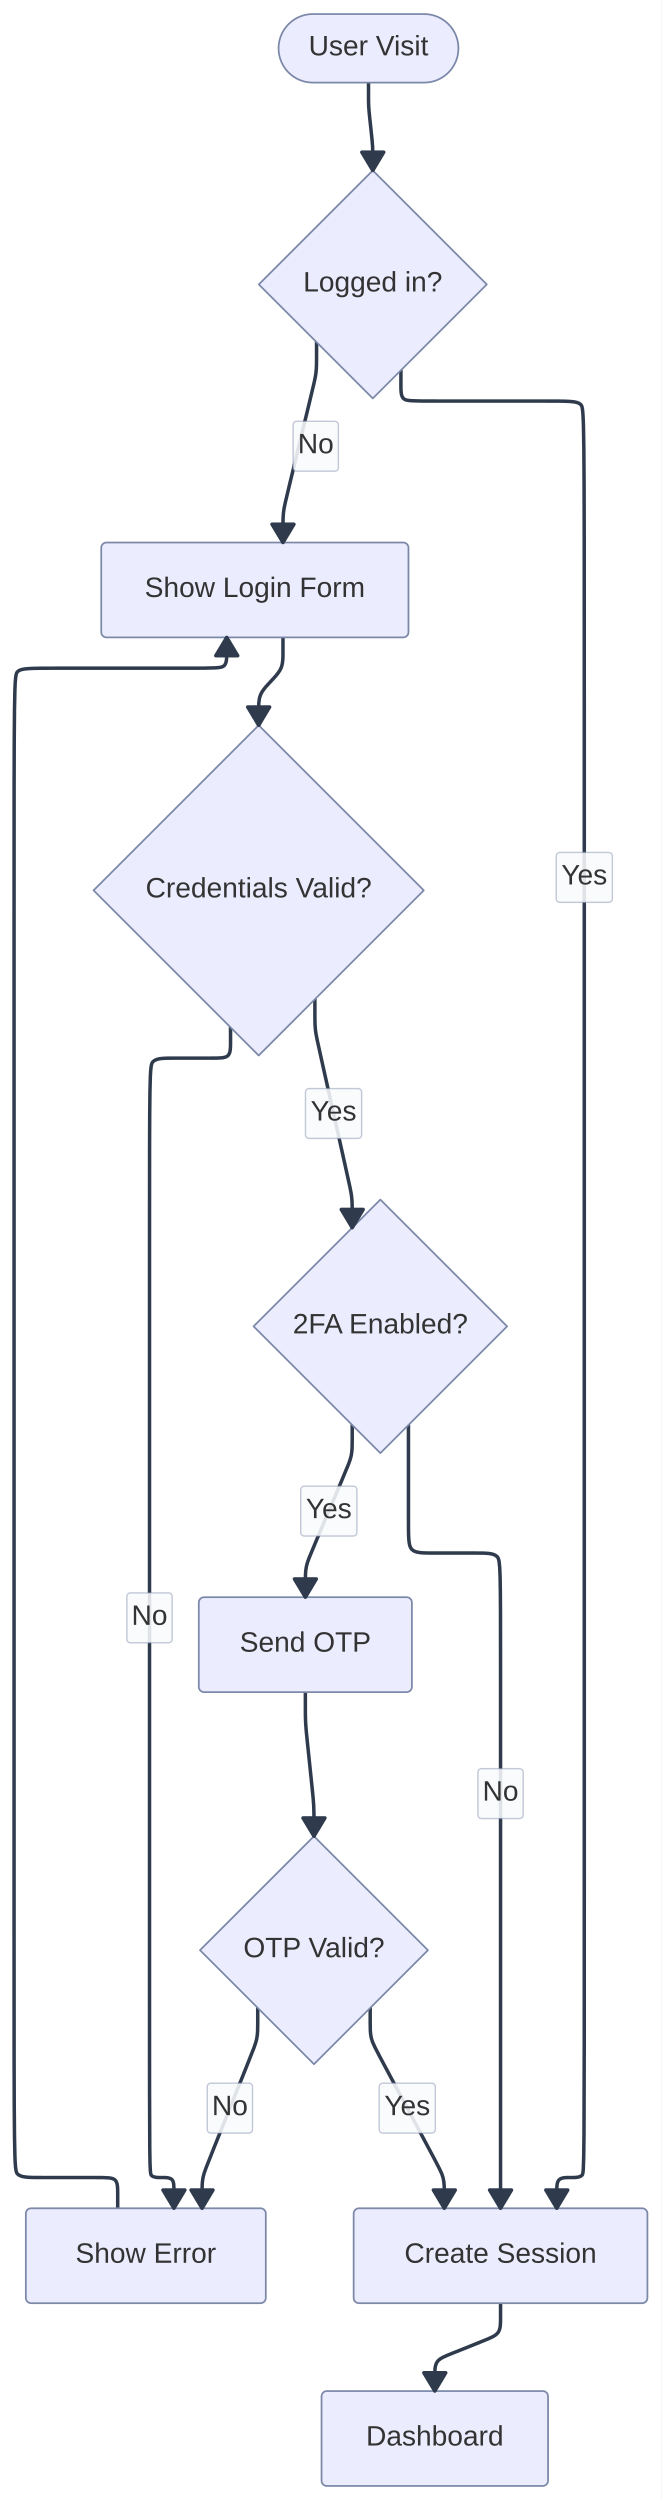
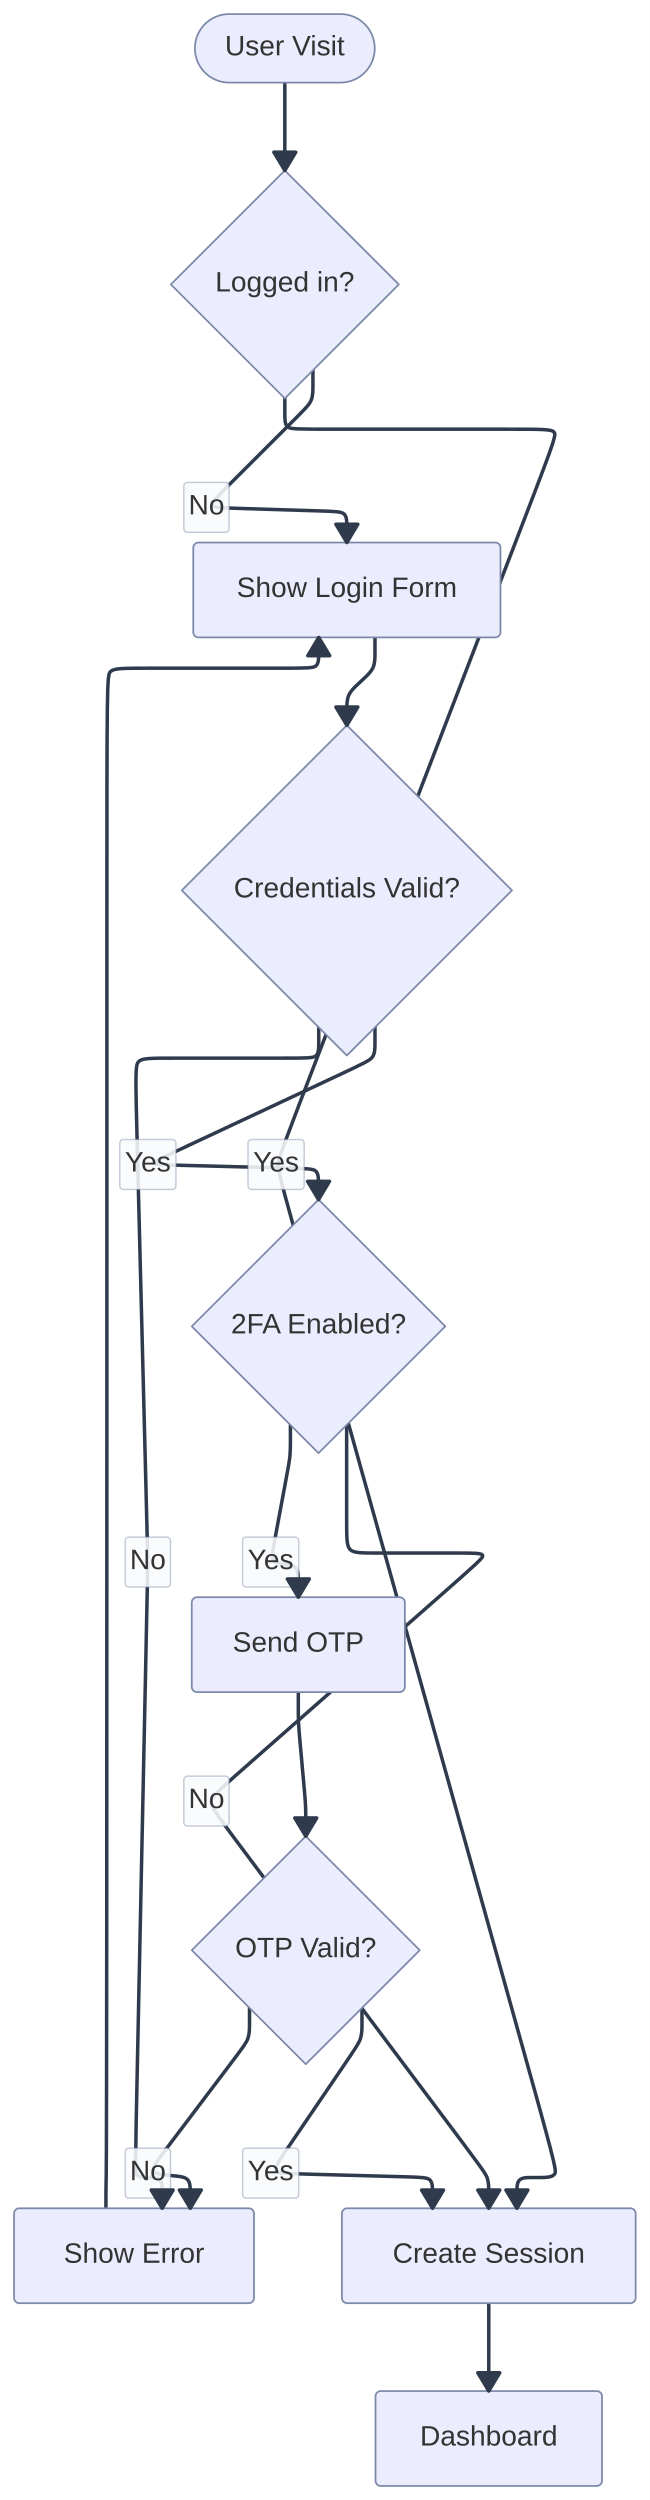
- <svg xmlns="http://www.w3.org/2000/svg" width="376.42" height="1422.616" viewBox="0 0 376.42 1422.616">
-   <rect x="0" y="0" width="376.42" height="1422.616" fill="#FFFFFF" />
+ <svg xmlns="http://www.w3.org/2000/svg" width="369.722" height="1422.616" viewBox="0 0 369.722 1422.616">
+   <rect x="0" y="0" width="369.722" height="1422.616" fill="#FFFFFF" />
  <defs>
    <marker id="arrow-0" viewBox="0 0 10 10" refX="5" refY="5" markerUnits="userSpaceOnUse" markerWidth="8" markerHeight="8" orient="auto">
      <path d="M 0 0 L 10 5 L 0 10 z" fill="#2F3B4D" stroke="#2F3B4D" stroke-width="1" stroke-dasharray="1,0" />
    </marker>
    <marker id="arrow-start-0" viewBox="0 0 10 10" refX="4.5" refY="5" markerUnits="userSpaceOnUse" markerWidth="8" markerHeight="8" orient="auto">
      <path d="M 0 5 L 10 10 L 10 0 z" fill="#2F3B4D" stroke="#2F3B4D" stroke-width="1" stroke-dasharray="1,0" />
    </marker>
  </defs>
-   <path d="M 209.697,47.000L 209.697,48.138C209.697,49.275,209.697,51.550,209.697,53.825C209.697,56.100,209.697,58.375,209.818,60.644C209.939,62.912,210.182,65.174,210.467,67.826C210.752,70.479,211.079,73.521,211.363,76.174C211.648,78.826,211.891,81.088,212.012,83.356C212.134,85.625,212.134,87.900,212.134,90.175C212.134,92.450,212.134,94.725,212.134,95.862L 212.134,97.000" fill="none" stroke="#2F3B4D" stroke-width="2" stroke-linecap="round" stroke-linejoin="round" />
-   <path d="M 180.134,194.723L 180.134,196.182C180.134,197.640,180.134,200.557,180.134,203.473C180.134,206.390,180.134,209.307,179.791,212.182C179.448,215.058,178.762,217.893,175.921,229.642C173.079,241.391,168.081,262.055,165.239,273.804C162.397,285.553,161.712,288.388,161.369,291.264C161.026,294.140,161.026,297.057,161.026,299.973C161.026,302.890,161.026,305.807,161.026,307.265L 161.026,308.723" fill="none" stroke="#2F3B4D" stroke-width="2" stroke-linecap="round" stroke-linejoin="round" />
-   <rect x="166.80" y="239.73" width="25.77" height="28.40" rx="2" ry="2" fill="rgba(248,250,252, 0.92)" fill-opacity="0.95" stroke="#7B88A8" stroke-opacity="0.45" stroke-width="0.8" />
-   <text x="179.69" y="257.93" text-anchor="middle" font-family="'trebuchet ms', verdana, arial, sans-serif" font-size="16" fill="#333333">
-     <tspan x="179.69" dy="0.00">No</tspan>
+   <path d="M 162.074,47.000 L 162.074,97.000" fill="none" stroke="#2F3B4D" stroke-width="2" stroke-linecap="round" stroke-linejoin="round" />
+   <path d="M 178.074,210.723L 178.074,212.182C178.074,213.640,178.074,216.557,178.074,219.473C178.074,222.390,178.074,225.307,177.042,227.795C176.010,230.284,173.946,232.345,165.265,241.015C156.584,249.685,141.286,264.964,132.222,274.017C123.158,283.070,120.327,285.897,120.911,287.372C121.495,288.848,125.493,288.973,137.349,289.345C149.205,289.716,168.919,290.333,180.234,290.687C191.548,291.041,194.464,291.132,195.921,292.636C197.379,294.140,197.379,297.057,197.379,299.973C197.379,302.890,197.379,305.807,197.379,307.265L 197.379,308.723" fill="none" stroke="#2F3B4D" stroke-width="2" stroke-linecap="round" stroke-linejoin="round" />
+   <rect x="104.61" y="274.52" width="25.77" height="28.40" rx="2" ry="2" fill="rgba(248,250,252, 0.92)" fill-opacity="0.95" stroke="#7B88A8" stroke-opacity="0.45" stroke-width="0.8" />
+   <text x="117.50" y="292.72" text-anchor="middle" font-family="'trebuchet ms', verdana, arial, sans-serif" font-size="16" fill="#333333">
+     <tspan x="117.50" dy="0.00">No</tspan>
  </text>
-   <path d="M 161.026,362.723L 161.026,364.182C161.026,365.640,161.026,368.557,161.026,371.473C161.026,374.390,161.026,377.307,160.037,379.837C159.048,382.367,157.070,384.511,155.753,385.939C154.435,387.367,153.778,388.080,152.460,389.508C151.142,390.936,149.165,393.080,148.176,395.610C147.187,398.140,147.187,401.057,147.187,403.973C147.187,406.890,147.187,409.807,147.187,411.265L 147.187,412.723" fill="none" stroke="#2F3B4D" stroke-width="2" stroke-linecap="round" stroke-linejoin="round" />
-   <path d="M 131.187,584.625L 131.187,586.083C131.187,587.542,131.187,590.458,131.187,593.375C131.187,596.292,131.187,599.208,129.728,600.667C128.270,602.125,125.353,602.125,119.669,602.125C113.985,602.125,105.533,602.125,99.306,602.125C93.080,602.125,89.080,602.125,87.080,604.125C85.080,606.125,85.080,610.125,85.080,715.133C85.080,820.140,85.080,1026.155,85.080,1130.320C85.080,1234.485,85.080,1236.801,86.238,1237.958C87.396,1239.116,89.712,1239.116,90.869,1239.116C92.027,1239.116,92.027,1239.116,93.185,1239.116C94.343,1239.116,96.658,1239.116,97.816,1240.274C98.974,1241.432,98.974,1243.747,98.974,1246.664C98.974,1249.581,98.974,1253.099,98.974,1254.857L 98.974,1256.616" fill="none" stroke="#2F3B4D" stroke-width="2" stroke-linecap="round" stroke-linejoin="round" />
-   <rect x="72.20" y="906.42" width="25.77" height="28.40" rx="2" ry="2" fill="rgba(248,250,252, 0.92)" fill-opacity="0.95" stroke="#7B88A8" stroke-opacity="0.45" stroke-width="0.8" />
-   <text x="85.08" y="924.62" text-anchor="middle" font-family="'trebuchet ms', verdana, arial, sans-serif" font-size="16" fill="#333333">
-     <tspan x="85.08" dy="0.00">No</tspan>
+   <path d="M 213.379,362.723L 213.379,364.182C213.379,365.640,213.379,368.557,213.379,371.473C213.379,374.390,213.379,377.307,212.315,379.762C211.251,382.218,209.123,384.213,207.521,385.715C205.918,387.218,204.840,388.228,203.237,389.731C201.635,391.234,199.507,393.228,198.443,395.684C197.379,398.140,197.379,401.057,197.379,403.973C197.379,406.890,197.379,409.807,197.379,411.265L 197.379,412.723" fill="none" stroke="#2F3B4D" stroke-width="2" stroke-linecap="round" stroke-linejoin="round" />
+   <path d="M 181.379,584.625L 181.379,586.083C181.379,587.542,181.379,590.458,181.379,593.375C181.379,596.292,181.379,599.208,179.921,600.667C178.462,602.125,175.546,602.125,160.120,602.125C144.695,602.125,116.761,602.125,100.794,602.125C84.827,602.125,80.827,602.125,78.878,604.124C76.929,606.124,77.031,610.122,78.199,655.918C79.366,701.713,81.599,789.305,82.767,835.100C83.934,880.896,84.036,884.894,84.045,888.893C84.055,892.892,83.971,896.891,82.779,953.975C81.588,1011.058,79.288,1121.226,78.111,1177.597C76.935,1233.968,76.881,1236.542,78.141,1237.829C79.402,1239.116,81.977,1239.116,83.264,1239.116C84.551,1239.116,84.551,1239.116,85.839,1239.116C87.126,1239.116,89.701,1239.116,90.988,1240.404C92.275,1241.691,92.275,1244.266,92.275,1247.182C92.275,1250.099,92.275,1253.358,92.275,1254.987L 92.275,1256.616" fill="none" stroke="#2F3B4D" stroke-width="2" stroke-linecap="round" stroke-linejoin="round" />
+   <rect x="71.25" y="874.69" width="25.77" height="28.40" rx="2" ry="2" fill="rgba(248,250,252, 0.92)" fill-opacity="0.95" stroke="#7B88A8" stroke-opacity="0.45" stroke-width="0.8" />
+   <text x="84.14" y="892.89" text-anchor="middle" font-family="'trebuchet ms', verdana, arial, sans-serif" font-size="16" fill="#333333">
+     <tspan x="84.14" dy="0.00">No</tspan>
  </text>
-   <path d="M 66.974,1256.616L 66.974,1255.158C66.974,1253.700,66.974,1250.783,66.974,1247.866C66.974,1244.950,66.974,1242.033,65.516,1240.575C64.057,1239.116,61.141,1239.116,53.312,1239.116C45.483,1239.116,32.741,1239.116,24.371,1239.116C16.000,1239.116,12.000,1239.116,10.000,1237.116C8.000,1235.116,8.000,1231.116,8.000,1089.967C8.000,948.819,8.000,670.521,8.000,529.372C8.000,388.223,8.000,384.223,10.000,382.223C12.000,380.223,16.000,380.223,34.713,380.223C53.425,380.223,86.851,380.223,105.022,380.223C123.193,380.223,126.109,380.223,127.568,378.765C129.026,377.307,129.026,374.390,129.026,371.473C129.026,368.557,129.026,365.640,129.026,364.182L 129.026,362.723" fill="none" stroke="#2F3B4D" stroke-width="2" stroke-linecap="round" stroke-linejoin="round" />
-   <path d="M 179.187,568.625L 179.187,570.083C179.187,571.542,179.187,574.458,179.187,577.375C179.187,580.292,179.187,583.208,179.505,586.090C179.823,588.971,180.460,591.818,183.681,606.228C186.903,620.638,192.710,646.612,195.932,661.022C199.154,675.432,199.790,678.279,200.108,681.160C200.426,684.042,200.426,686.958,200.426,689.875C200.426,692.792,200.426,695.708,200.426,697.167L 200.426,698.625" fill="none" stroke="#2F3B4D" stroke-width="2" stroke-linecap="round" stroke-linejoin="round" />
-   <rect x="173.82" y="619.43" width="31.97" height="28.40" rx="2" ry="2" fill="rgba(248,250,252, 0.92)" fill-opacity="0.95" stroke="#7B88A8" stroke-opacity="0.45" stroke-width="0.8" />
-   <text x="189.81" y="637.63" text-anchor="middle" font-family="'trebuchet ms', verdana, arial, sans-serif" font-size="16" fill="#333333">
-     <tspan x="189.81" dy="0.00">Yes</tspan>
+   <path d="M 60.275,1256.616L 60.275,1253.700C60.275,1250.783,60.275,1244.950,60.367,1242.033C60.459,1239.116,60.643,1239.116,60.735,1097.967C60.827,956.819,60.827,674.521,60.827,531.372C60.827,388.223,60.827,384.223,62.827,382.223C64.827,380.223,68.827,380.223,87.461,380.223C106.094,380.223,139.362,380.223,157.454,380.223C175.546,380.223,178.462,380.223,179.921,378.765C181.379,377.307,181.379,374.390,181.379,371.473C181.379,368.557,181.379,365.640,181.379,364.182L 181.379,362.723" fill="none" stroke="#2F3B4D" stroke-width="2" stroke-linecap="round" stroke-linejoin="round" />
+   <path d="M 213.379,584.625L 213.379,586.083C213.379,587.542,213.379,590.458,213.379,593.375C213.379,596.292,213.379,599.208,212.058,601.285C210.737,603.362,208.096,604.598,188.366,613.834C168.637,623.069,131.819,640.303,111.599,649.768C91.379,659.233,87.756,660.929,87.944,661.829C88.132,662.728,92.130,662.831,106.860,663.210C121.589,663.589,147.050,664.245,161.238,664.610C175.426,664.975,178.341,665.050,179.799,666.546C181.257,668.042,181.257,670.958,181.257,673.875C181.257,676.792,181.257,679.708,181.257,681.167L 181.257,682.625" fill="none" stroke="#2F3B4D" stroke-width="2" stroke-linecap="round" stroke-linejoin="round" />
+   <rect x="68.15" y="648.43" width="31.97" height="28.40" rx="2" ry="2" fill="rgba(248,250,252, 0.92)" fill-opacity="0.95" stroke="#7B88A8" stroke-opacity="0.45" stroke-width="0.8" />
+   <text x="84.13" y="666.63" text-anchor="middle" font-family="'trebuchet ms', verdana, arial, sans-serif" font-size="16" fill="#333333">
+     <tspan x="84.13" dy="0.00">Yes</tspan>
  </text>
-   <path d="M 200.426,810.893L 200.426,812.351C200.426,813.810,200.426,816.726,200.426,819.643C200.426,822.560,200.426,825.476,199.858,828.278C199.290,831.079,198.153,833.765,194.278,842.922C190.402,852.079,183.789,867.707,179.914,876.864C176.038,886.021,174.902,888.707,174.333,891.508C173.765,894.310,173.765,897.226,173.765,900.143C173.765,903.060,173.765,905.976,173.765,907.435L 173.765,908.893" fill="none" stroke="#2F3B4D" stroke-width="2" stroke-linecap="round" stroke-linejoin="round" />
-   <rect x="171.11" y="845.69" width="31.97" height="28.40" rx="2" ry="2" fill="rgba(248,250,252, 0.92)" fill-opacity="0.95" stroke="#7B88A8" stroke-opacity="0.45" stroke-width="0.8" />
-   <text x="187.10" y="863.89" text-anchor="middle" font-family="'trebuchet ms', verdana, arial, sans-serif" font-size="16" fill="#333333">
-     <tspan x="187.10" dy="0.00">Yes</tspan>
+   <path d="M 165.257,810.893L 165.257,812.351C165.257,813.810,165.257,816.726,165.257,819.643C165.257,822.560,165.257,825.476,164.990,828.368C164.724,831.260,164.190,834.128,162.558,842.905C160.926,851.681,158.194,866.367,156.585,875.017C154.977,883.667,154.491,886.280,155.560,887.795C156.630,889.310,159.255,889.726,160.567,889.935C161.880,890.143,161.880,890.143,163.192,890.351C164.505,890.560,167.130,890.976,168.443,892.514C169.755,894.051,169.755,896.709,169.755,899.625C169.755,902.542,169.755,905.718,169.755,907.305L 169.755,908.893" fill="none" stroke="#2F3B4D" stroke-width="2" stroke-linecap="round" stroke-linejoin="round" />
+   <rect x="138.02" y="874.69" width="31.97" height="28.40" rx="2" ry="2" fill="rgba(248,250,252, 0.92)" fill-opacity="0.95" stroke="#7B88A8" stroke-opacity="0.45" stroke-width="0.8" />
+   <text x="154.00" y="892.89" text-anchor="middle" font-family="'trebuchet ms', verdana, arial, sans-serif" font-size="16" fill="#333333">
+     <tspan x="154.00" dy="0.00">Yes</tspan>
  </text>
-   <path d="M 173.765,962.893L 173.765,964.351C173.765,965.810,173.765,968.726,173.765,971.643C173.765,974.560,173.765,977.476,173.916,980.385C174.067,983.294,174.369,986.195,175.034,992.578C175.699,998.961,176.726,1008.825,177.390,1015.208C178.055,1021.591,178.357,1024.492,178.508,1027.401C178.659,1030.310,178.659,1033.226,178.659,1036.143C178.659,1039.060,178.659,1041.976,178.659,1043.435L 178.659,1044.893" fill="none" stroke="#2F3B4D" stroke-width="2" stroke-linecap="round" stroke-linejoin="round" />
-   <path d="M 146.659,1142.616L 146.659,1144.075C146.659,1145.533,146.659,1148.450,146.659,1151.366C146.659,1154.283,146.659,1157.200,146.116,1160.011C145.573,1162.823,144.488,1165.530,139.750,1177.343C135.012,1189.157,126.621,1210.076,121.883,1221.889C117.145,1233.702,116.060,1236.409,115.517,1239.221C114.974,1242.033,114.974,1244.950,114.974,1247.866C114.974,1250.783,114.974,1253.700,114.974,1255.158L 114.974,1256.616" fill="none" stroke="#2F3B4D" stroke-width="2" stroke-linecap="round" stroke-linejoin="round" />
-   <rect x="117.93" y="1185.42" width="25.77" height="28.40" rx="2" ry="2" fill="rgba(248,250,252, 0.92)" fill-opacity="0.95" stroke="#7B88A8" stroke-opacity="0.45" stroke-width="0.8" />
-   <text x="130.82" y="1203.62" text-anchor="middle" font-family="'trebuchet ms', verdana, arial, sans-serif" font-size="16" fill="#333333">
-     <tspan x="130.82" dy="0.00">No</tspan>
+   <path d="M 169.755,962.893L 169.755,964.351C169.755,965.810,169.755,968.726,169.755,971.643C169.755,974.560,169.755,977.476,169.886,980.387C170.016,983.298,170.278,986.203,170.852,992.584C171.426,998.965,172.313,1008.821,172.888,1015.202C173.462,1021.583,173.723,1024.488,173.854,1027.399C173.985,1030.310,173.985,1033.226,173.985,1036.143C173.985,1039.060,173.985,1041.976,173.985,1043.435L 173.985,1044.893" fill="none" stroke="#2F3B4D" stroke-width="2" stroke-linecap="round" stroke-linejoin="round" />
+   <path d="M 141.985,1142.616L 141.985,1144.075C141.985,1145.533,141.985,1148.450,141.985,1151.366C141.985,1154.283,141.985,1157.200,141.105,1159.821C140.226,1162.443,138.467,1164.769,130.033,1175.924C121.598,1187.079,106.489,1207.061,97.729,1218.648C88.968,1230.235,86.556,1233.426,87.339,1235.227C88.122,1237.028,92.100,1237.441,94.672,1237.707C97.243,1237.973,98.408,1238.094,100.440,1238.305C102.473,1238.515,105.374,1238.816,106.825,1240.424C108.275,1242.033,108.275,1244.950,108.275,1247.866C108.275,1250.783,108.275,1253.700,108.275,1255.158L 108.275,1256.616" fill="none" stroke="#2F3B4D" stroke-width="2" stroke-linecap="round" stroke-linejoin="round" />
+   <rect x="71.26" y="1222.42" width="25.77" height="28.40" rx="2" ry="2" fill="rgba(248,250,252, 0.92)" fill-opacity="0.95" stroke="#7B88A8" stroke-opacity="0.45" stroke-width="0.8" />
+   <text x="84.14" y="1240.62" text-anchor="middle" font-family="'trebuchet ms', verdana, arial, sans-serif" font-size="16" fill="#333333">
+     <tspan x="84.14" dy="0.00">No</tspan>
  </text>
-   <path d="M 210.659,1142.616L 210.659,1144.075C210.659,1145.533,210.659,1148.450,210.659,1151.366C210.659,1154.283,210.659,1157.200,211.346,1159.944C212.033,1162.689,213.406,1165.262,219.749,1177.142C226.091,1189.022,237.403,1210.210,243.745,1222.090C250.088,1233.970,251.461,1236.543,252.148,1239.288C252.835,1242.033,252.835,1244.950,252.835,1247.866C252.835,1250.783,252.835,1253.700,252.835,1255.158L 252.835,1256.616" fill="none" stroke="#2F3B4D" stroke-width="2" stroke-linecap="round" stroke-linejoin="round" />
-   <rect x="215.76" y="1185.42" width="31.97" height="28.40" rx="2" ry="2" fill="rgba(248,250,252, 0.92)" fill-opacity="0.95" stroke="#7B88A8" stroke-opacity="0.45" stroke-width="0.8" />
-   <text x="231.75" y="1203.62" text-anchor="middle" font-family="'trebuchet ms', verdana, arial, sans-serif" font-size="16" fill="#333333">
-     <tspan x="231.75" dy="0.00">Yes</tspan>
+   <path d="M 205.985,1142.616L 205.985,1144.075C205.985,1145.533,205.985,1148.450,205.985,1151.366C205.985,1154.283,205.985,1157.200,205.165,1159.864C204.346,1162.529,202.706,1164.941,195.168,1176.037C187.629,1187.133,174.191,1206.911,166.348,1218.455C158.506,1229.999,156.258,1233.308,157.133,1235.016C158.008,1236.725,162.007,1236.833,175.903,1237.210C189.800,1237.588,213.595,1238.233,226.950,1238.596C240.305,1238.958,243.221,1239.037,244.679,1240.535C246.136,1242.033,246.136,1244.950,246.136,1247.866C246.136,1250.783,246.136,1253.700,246.136,1255.158L 246.136,1256.616" fill="none" stroke="#2F3B4D" stroke-width="2" stroke-linecap="round" stroke-linejoin="round" />
+   <rect x="138.03" y="1222.42" width="31.97" height="28.40" rx="2" ry="2" fill="rgba(248,250,252, 0.92)" fill-opacity="0.95" stroke="#7B88A8" stroke-opacity="0.45" stroke-width="0.8" />
+   <text x="154.01" y="1240.62" text-anchor="middle" font-family="'trebuchet ms', verdana, arial, sans-serif" font-size="16" fill="#333333">
+     <tspan x="154.01" dy="0.00">Yes</tspan>
  </text>
-   <path d="M 232.426,810.893L 232.426,821.037C232.426,831.180,232.426,851.467,232.426,863.611C232.426,875.755,232.426,879.755,234.426,881.755C236.426,883.755,240.426,883.755,247.161,883.755C253.896,883.755,263.365,883.755,270.100,883.755C276.835,883.755,280.835,883.755,282.835,885.755C284.835,887.755,284.835,891.755,284.835,953.898C284.835,1016.042,284.835,1136.329,284.835,1196.473L 284.835,1256.616" fill="none" stroke="#2F3B4D" stroke-width="2" stroke-linecap="round" stroke-linejoin="round" />
-   <rect x="271.95" y="1006.44" width="25.77" height="28.40" rx="2" ry="2" fill="rgba(248,250,252, 0.92)" fill-opacity="0.95" stroke="#7B88A8" stroke-opacity="0.45" stroke-width="0.8" />
-   <text x="284.83" y="1024.64" text-anchor="middle" font-family="'trebuchet ms', verdana, arial, sans-serif" font-size="16" fill="#333333">
-     <tspan x="284.83" dy="0.00">No</tspan>
+   <path d="M 197.257,810.893L 197.257,821.037C197.257,831.180,197.257,851.467,197.257,863.611C197.257,875.755,197.257,879.755,199.257,881.755C201.257,883.755,205.257,883.755,216.737,883.755C228.217,883.755,247.177,883.755,258.656,883.755C270.136,883.755,274.136,883.755,274.634,885.075C275.131,886.395,272.126,889.035,246.856,911.238C221.585,933.441,174.048,975.207,148.778,997.410C123.507,1019.613,120.502,1022.253,120.199,1025.173C119.897,1028.093,122.297,1031.293,148.195,1065.830C174.093,1100.368,223.490,1166.242,249.063,1200.345C274.637,1234.449,276.387,1236.783,277.261,1239.408C278.136,1242.033,278.136,1244.950,278.136,1247.866C278.136,1250.783,278.136,1253.700,278.136,1255.158L 278.136,1256.616" fill="none" stroke="#2F3B4D" stroke-width="2" stroke-linecap="round" stroke-linejoin="round" />
+   <rect x="104.61" y="1010.69" width="25.77" height="28.40" rx="2" ry="2" fill="rgba(248,250,252, 0.92)" fill-opacity="0.95" stroke="#7B88A8" stroke-opacity="0.45" stroke-width="0.8" />
+   <text x="117.50" y="1028.89" text-anchor="middle" font-family="'trebuchet ms', verdana, arial, sans-serif" font-size="16" fill="#333333">
+     <tspan x="117.50" dy="0.00">No</tspan>
  </text>
-   <path d="M 228.134,210.723L 228.134,212.182C228.134,213.640,228.134,216.557,228.134,219.473C228.134,222.390,228.134,225.307,229.592,226.765C231.050,228.223,233.967,228.223,249.359,228.223C264.751,228.223,292.618,228.223,308.551,228.223C324.484,228.223,328.484,228.223,330.484,230.223C332.484,232.223,332.484,236.223,332.484,403.401C332.484,570.579,332.484,900.935,332.484,1067.418C332.484,1233.900,332.484,1236.508,331.180,1237.812C329.876,1239.116,327.268,1239.116,325.964,1239.116C324.660,1239.116,324.660,1239.116,323.355,1239.116C322.051,1239.116,319.443,1239.116,318.139,1240.420C316.835,1241.724,316.835,1244.333,316.835,1247.249C316.835,1250.166,316.835,1253.391,316.835,1255.004L 316.835,1256.616" fill="none" stroke="#2F3B4D" stroke-width="2" stroke-linecap="round" stroke-linejoin="round" />
-   <rect x="316.50" y="485.09" width="31.97" height="28.40" rx="2" ry="2" fill="rgba(248,250,252, 0.92)" fill-opacity="0.95" stroke="#7B88A8" stroke-opacity="0.45" stroke-width="0.8" />
-   <text x="332.48" y="503.29" text-anchor="middle" font-family="'trebuchet ms', verdana, arial, sans-serif" font-size="16" fill="#333333">
-     <tspan x="332.48" dy="0.00">Yes</tspan>
+   <path d="M 162.074,226.723L 162.074,228.182C162.074,229.640,162.074,232.557,162.074,235.473C162.074,238.390,162.074,241.307,163.532,242.765C164.990,244.223,167.907,244.223,191.912,244.223C215.917,244.223,261.011,244.223,285.558,244.223C310.105,244.223,314.105,244.223,315.387,246.090C316.668,247.956,315.232,251.689,289.116,319.557C263.000,387.424,212.204,519.425,186.088,587.292C159.971,655.159,158.535,658.892,158.355,662.685C158.174,666.478,159.250,670.330,185.547,764.488C211.845,858.646,263.363,1043.110,289.659,1137.266C315.956,1231.421,317.030,1235.269,315.570,1237.193C314.110,1239.116,310.115,1239.116,307.579,1239.116C305.043,1239.116,303.964,1239.116,301.967,1239.116C299.970,1239.116,297.053,1239.116,295.595,1240.575C294.136,1242.033,294.136,1244.950,294.136,1247.866C294.136,1250.783,294.136,1253.700,294.136,1255.158L 294.136,1256.616" fill="none" stroke="#2F3B4D" stroke-width="2" stroke-linecap="round" stroke-linejoin="round" />
+   <rect x="141.12" y="648.43" width="31.97" height="28.40" rx="2" ry="2" fill="rgba(248,250,252, 0.92)" fill-opacity="0.95" stroke="#7B88A8" stroke-opacity="0.45" stroke-width="0.8" />
+   <text x="157.10" y="666.63" text-anchor="middle" font-family="'trebuchet ms', verdana, arial, sans-serif" font-size="16" fill="#333333">
+     <tspan x="157.10" dy="0.00">Yes</tspan>
  </text>
-   <path d="M 284.835,1310.616L 284.835,1312.075C284.835,1313.533,284.835,1316.450,284.835,1319.366C284.835,1322.283,284.835,1325.200,283.481,1327.201C282.128,1329.202,279.421,1330.287,274.538,1332.244C269.656,1334.202,262.599,1337.031,257.717,1338.988C252.835,1340.945,250.128,1342.031,248.775,1344.032C247.421,1346.033,247.421,1348.950,247.421,1351.866C247.421,1354.783,247.421,1357.700,247.421,1359.158L 247.421,1360.616" fill="none" stroke="#2F3B4D" stroke-width="2" stroke-linecap="round" stroke-linejoin="round" />
-   <rect x="158.52" y="8.00" width="102.35" height="39.00" rx="19.50" ry="19.50" fill="#ECECFF" stroke="#7B88A8" stroke-width="1" stroke-linejoin="round" stroke-linecap="round" />
-   <text x="209.70" y="31.50" text-anchor="middle" font-family="'trebuchet ms', verdana, arial, sans-serif" font-size="16" fill="#333333">
-     <tspan x="209.70" dy="0.00">User Visit</tspan>
+   <path d="M 278.136,1310.616L 278.136,1312.283C278.136,1313.950,278.136,1317.283,278.136,1320.200C278.136,1323.116,278.136,1325.616,278.136,1328.116C278.135,1330.616,278.134,1333.116,278.134,1334.366C278.133,1335.616,278.133,1335.616,278.133,1336.866C278.132,1338.116,278.131,1340.616,278.131,1343.116C278.130,1345.616,278.130,1348.116,278.130,1351.033C278.130,1353.950,278.130,1357.283,278.130,1358.950L 278.130,1360.616" fill="none" stroke="#2F3B4D" stroke-width="2" stroke-linecap="round" stroke-linejoin="round" />
+   <rect x="110.90" y="8.00" width="102.35" height="39.00" rx="19.50" ry="19.50" fill="#ECECFF" stroke="#7B88A8" stroke-width="1" stroke-linejoin="round" stroke-linecap="round" />
+   <text x="162.07" y="31.50" text-anchor="middle" font-family="'trebuchet ms', verdana, arial, sans-serif" font-size="16" fill="#333333">
+     <tspan x="162.07" dy="0.00">User Visit</tspan>
  </text>
-   <polygon points="212.13,97.00 277.00,161.86 212.13,226.72 147.27,161.86" fill="#ECECFF" stroke="#7B88A8" stroke-width="1" stroke-linejoin="round" stroke-linecap="round" />
-   <text x="212.13" y="165.86" text-anchor="middle" font-family="'trebuchet ms', verdana, arial, sans-serif" font-size="16" fill="#333333">
-     <tspan x="212.13" dy="0.00">Logged in?</tspan>
+   <polygon points="162.07,97.00 226.94,161.86 162.07,226.72 97.21,161.86" fill="#ECECFF" stroke="#7B88A8" stroke-width="1" stroke-linejoin="round" stroke-linecap="round" />
+   <text x="162.07" y="165.86" text-anchor="middle" font-family="'trebuchet ms', verdana, arial, sans-serif" font-size="16" fill="#333333">
+     <tspan x="162.07" dy="0.00">Logged in?</tspan>
  </text>
-   <rect x="57.61" y="308.72" width="174.83" height="54.00" rx="3" ry="3" fill="#ECECFF" stroke="#7B88A8" stroke-width="1" stroke-linejoin="round" stroke-linecap="round" />
-   <text x="145.03" y="339.72" text-anchor="middle" font-family="'trebuchet ms', verdana, arial, sans-serif" font-size="16" fill="#333333">
-     <tspan x="145.03" dy="0.00">Show Login Form</tspan>
+   <rect x="109.97" y="308.72" width="174.83" height="54.00" rx="3" ry="3" fill="#ECECFF" stroke="#7B88A8" stroke-width="1" stroke-linejoin="round" stroke-linecap="round" />
+   <text x="197.38" y="339.72" text-anchor="middle" font-family="'trebuchet ms', verdana, arial, sans-serif" font-size="16" fill="#333333">
+     <tspan x="197.38" dy="0.00">Show Login Form</tspan>
  </text>
-   <polygon points="147.19,412.72 241.14,506.67 147.19,600.63 53.24,506.67" fill="#ECECFF" stroke="#7B88A8" stroke-width="1" stroke-linejoin="round" stroke-linecap="round" />
-   <text x="147.19" y="510.67" text-anchor="middle" font-family="'trebuchet ms', verdana, arial, sans-serif" font-size="16" fill="#333333">
-     <tspan x="147.19" dy="0.00">Credentials Valid?</tspan>
+   <polygon points="197.38,412.72 291.33,506.67 197.38,600.63 103.43,506.67" fill="#ECECFF" stroke="#7B88A8" stroke-width="1" stroke-linejoin="round" stroke-linecap="round" />
+   <text x="197.38" y="510.67" text-anchor="middle" font-family="'trebuchet ms', verdana, arial, sans-serif" font-size="16" fill="#333333">
+     <tspan x="197.38" dy="0.00">Credentials Valid?</tspan>
  </text>
-   <rect x="14.70" y="1256.62" width="136.55" height="54.00" rx="3" ry="3" fill="#ECECFF" stroke="#7B88A8" stroke-width="1" stroke-linejoin="round" stroke-linecap="round" />
-   <text x="82.97" y="1287.62" text-anchor="middle" font-family="'trebuchet ms', verdana, arial, sans-serif" font-size="16" fill="#333333">
-     <tspan x="82.97" dy="0.00">Show Error</tspan>
+   <rect x="8.00" y="1256.62" width="136.55" height="54.00" rx="3" ry="3" fill="#ECECFF" stroke="#7B88A8" stroke-width="1" stroke-linejoin="round" stroke-linecap="round" />
+   <text x="76.28" y="1287.62" text-anchor="middle" font-family="'trebuchet ms', verdana, arial, sans-serif" font-size="16" fill="#333333">
+     <tspan x="76.28" dy="0.00">Show Error</tspan>
  </text>
-   <polygon points="216.43,682.63 288.56,754.76 216.43,826.89 144.29,754.76" fill="#ECECFF" stroke="#7B88A8" stroke-width="1" stroke-linejoin="round" stroke-linecap="round" />
-   <text x="216.43" y="758.76" text-anchor="middle" font-family="'trebuchet ms', verdana, arial, sans-serif" font-size="16" fill="#333333">
-     <tspan x="216.43" dy="0.00">2FA Enabled?</tspan>
+   <polygon points="181.26,682.63 253.39,754.76 181.26,826.89 109.12,754.76" fill="#ECECFF" stroke="#7B88A8" stroke-width="1" stroke-linejoin="round" stroke-linecap="round" />
+   <text x="181.26" y="758.76" text-anchor="middle" font-family="'trebuchet ms', verdana, arial, sans-serif" font-size="16" fill="#333333">
+     <tspan x="181.26" dy="0.00">2FA Enabled?</tspan>
  </text>
-   <rect x="113.13" y="908.89" width="121.26" height="54.00" rx="3" ry="3" fill="#ECECFF" stroke="#7B88A8" stroke-width="1" stroke-linejoin="round" stroke-linecap="round" />
-   <text x="173.77" y="939.89" text-anchor="middle" font-family="'trebuchet ms', verdana, arial, sans-serif" font-size="16" fill="#333333">
-     <tspan x="173.77" dy="0.00">Send OTP</tspan>
+   <rect x="109.12" y="908.89" width="121.26" height="54.00" rx="3" ry="3" fill="#ECECFF" stroke="#7B88A8" stroke-width="1" stroke-linejoin="round" stroke-linecap="round" />
+   <text x="169.76" y="939.89" text-anchor="middle" font-family="'trebuchet ms', verdana, arial, sans-serif" font-size="16" fill="#333333">
+     <tspan x="169.76" dy="0.00">Send OTP</tspan>
  </text>
-   <polygon points="178.66,1044.89 243.52,1109.75 178.66,1174.62 113.80,1109.75" fill="#ECECFF" stroke="#7B88A8" stroke-width="1" stroke-linejoin="round" stroke-linecap="round" />
-   <text x="178.66" y="1113.75" text-anchor="middle" font-family="'trebuchet ms', verdana, arial, sans-serif" font-size="16" fill="#333333">
-     <tspan x="178.66" dy="0.00">OTP Valid?</tspan>
+   <polygon points="173.98,1044.89 238.85,1109.75 173.98,1174.62 109.12,1109.75" fill="#ECECFF" stroke="#7B88A8" stroke-width="1" stroke-linejoin="round" stroke-linecap="round" />
+   <text x="173.98" y="1113.75" text-anchor="middle" font-family="'trebuchet ms', verdana, arial, sans-serif" font-size="16" fill="#333333">
+     <tspan x="173.98" dy="0.00">OTP Valid?</tspan>
  </text>
-   <rect x="201.25" y="1256.62" width="167.17" height="54.00" rx="3" ry="3" fill="#ECECFF" stroke="#7B88A8" stroke-width="1" stroke-linejoin="round" stroke-linecap="round" />
-   <text x="284.83" y="1287.62" text-anchor="middle" font-family="'trebuchet ms', verdana, arial, sans-serif" font-size="16" fill="#333333">
-     <tspan x="284.83" dy="0.00">Create Session</tspan>
+   <rect x="194.55" y="1256.62" width="167.17" height="54.00" rx="3" ry="3" fill="#ECECFF" stroke="#7B88A8" stroke-width="1" stroke-linejoin="round" stroke-linecap="round" />
+   <text x="278.14" y="1287.62" text-anchor="middle" font-family="'trebuchet ms', verdana, arial, sans-serif" font-size="16" fill="#333333">
+     <tspan x="278.14" dy="0.00">Create Session</tspan>
  </text>
-   <rect x="182.97" y="1360.62" width="128.90" height="54.00" rx="3" ry="3" fill="#ECECFF" stroke="#7B88A8" stroke-width="1" stroke-linejoin="round" stroke-linecap="round" />
-   <text x="247.42" y="1391.62" text-anchor="middle" font-family="'trebuchet ms', verdana, arial, sans-serif" font-size="16" fill="#333333">
-     <tspan x="247.42" dy="0.00">Dashboard</tspan>
+   <rect x="213.68" y="1360.62" width="128.90" height="54.00" rx="3" ry="3" fill="#ECECFF" stroke="#7B88A8" stroke-width="1" stroke-linejoin="round" stroke-linecap="round" />
+   <text x="278.13" y="1391.62" text-anchor="middle" font-family="'trebuchet ms', verdana, arial, sans-serif" font-size="16" fill="#333333">
+     <tspan x="278.13" dy="0.00">Dashboard</tspan>
  </text>
-   <g transform="translate(212.13 97.00) rotate(90.00)">
+   <g transform="translate(162.07 97.00) rotate(90.00)">
    <polygon points="0,0 -10.40,6.24 -10.40,-6.24" fill="#2F3B4D" stroke="#2F3B4D" stroke-width="2" stroke-linejoin="round" stroke-linecap="round" />
  </g>
-   <g transform="translate(161.03 308.72) rotate(90.00)">
+   <g transform="translate(197.38 308.72) rotate(90.00)">
    <polygon points="0,0 -10.40,6.24 -10.40,-6.24" fill="#2F3B4D" stroke="#2F3B4D" stroke-width="2" stroke-linejoin="round" stroke-linecap="round" />
  </g>
-   <g transform="translate(147.19 412.72) rotate(90.00)">
+   <g transform="translate(197.38 412.72) rotate(90.00)">
    <polygon points="0,0 -10.40,6.24 -10.40,-6.24" fill="#2F3B4D" stroke="#2F3B4D" stroke-width="2" stroke-linejoin="round" stroke-linecap="round" />
  </g>
-   <g transform="translate(98.97 1256.62) rotate(90.00)">
+   <g transform="translate(92.28 1256.62) rotate(90.00)">
    <polygon points="0,0 -10.40,6.24 -10.40,-6.24" fill="#2F3B4D" stroke="#2F3B4D" stroke-width="2" stroke-linejoin="round" stroke-linecap="round" />
  </g>
-   <g transform="translate(129.03 362.72) rotate(-90.00)">
+   <g transform="translate(181.38 362.72) rotate(-90.00)">
    <polygon points="0,0 -10.40,6.24 -10.40,-6.24" fill="#2F3B4D" stroke="#2F3B4D" stroke-width="2" stroke-linejoin="round" stroke-linecap="round" />
  </g>
-   <g transform="translate(200.43 698.63) rotate(90.00)">
+   <g transform="translate(181.26 682.63) rotate(90.00)">
    <polygon points="0,0 -10.40,6.24 -10.40,-6.24" fill="#2F3B4D" stroke="#2F3B4D" stroke-width="2" stroke-linejoin="round" stroke-linecap="round" />
  </g>
-   <g transform="translate(173.77 908.89) rotate(90.00)">
+   <g transform="translate(169.76 908.89) rotate(90.00)">
    <polygon points="0,0 -10.40,6.24 -10.40,-6.24" fill="#2F3B4D" stroke="#2F3B4D" stroke-width="2" stroke-linejoin="round" stroke-linecap="round" />
  </g>
-   <g transform="translate(178.66 1044.89) rotate(90.00)">
+   <g transform="translate(173.98 1044.89) rotate(90.00)">
    <polygon points="0,0 -10.40,6.24 -10.40,-6.24" fill="#2F3B4D" stroke="#2F3B4D" stroke-width="2" stroke-linejoin="round" stroke-linecap="round" />
  </g>
-   <g transform="translate(114.97 1256.62) rotate(90.00)">
+   <g transform="translate(108.28 1256.62) rotate(90.00)">
    <polygon points="0,0 -10.40,6.24 -10.40,-6.24" fill="#2F3B4D" stroke="#2F3B4D" stroke-width="2" stroke-linejoin="round" stroke-linecap="round" />
  </g>
-   <g transform="translate(252.83 1256.62) rotate(90.00)">
+   <g transform="translate(246.14 1256.62) rotate(90.00)">
    <polygon points="0,0 -10.40,6.24 -10.40,-6.24" fill="#2F3B4D" stroke="#2F3B4D" stroke-width="2" stroke-linejoin="round" stroke-linecap="round" />
  </g>
-   <g transform="translate(284.83 1256.62) rotate(90.00)">
+   <g transform="translate(278.14 1256.62) rotate(90.00)">
    <polygon points="0,0 -10.40,6.24 -10.40,-6.24" fill="#2F3B4D" stroke="#2F3B4D" stroke-width="2" stroke-linejoin="round" stroke-linecap="round" />
  </g>
-   <g transform="translate(316.83 1256.62) rotate(90.00)">
+   <g transform="translate(294.14 1256.62) rotate(90.00)">
    <polygon points="0,0 -10.40,6.24 -10.40,-6.24" fill="#2F3B4D" stroke="#2F3B4D" stroke-width="2" stroke-linejoin="round" stroke-linecap="round" />
  </g>
-   <g transform="translate(247.42 1360.62) rotate(90.00)">
+   <g transform="translate(278.13 1360.62) rotate(90.00)">
    <polygon points="0,0 -10.40,6.24 -10.40,-6.24" fill="#2F3B4D" stroke="#2F3B4D" stroke-width="2" stroke-linejoin="round" stroke-linecap="round" />
  </g>
</svg>
